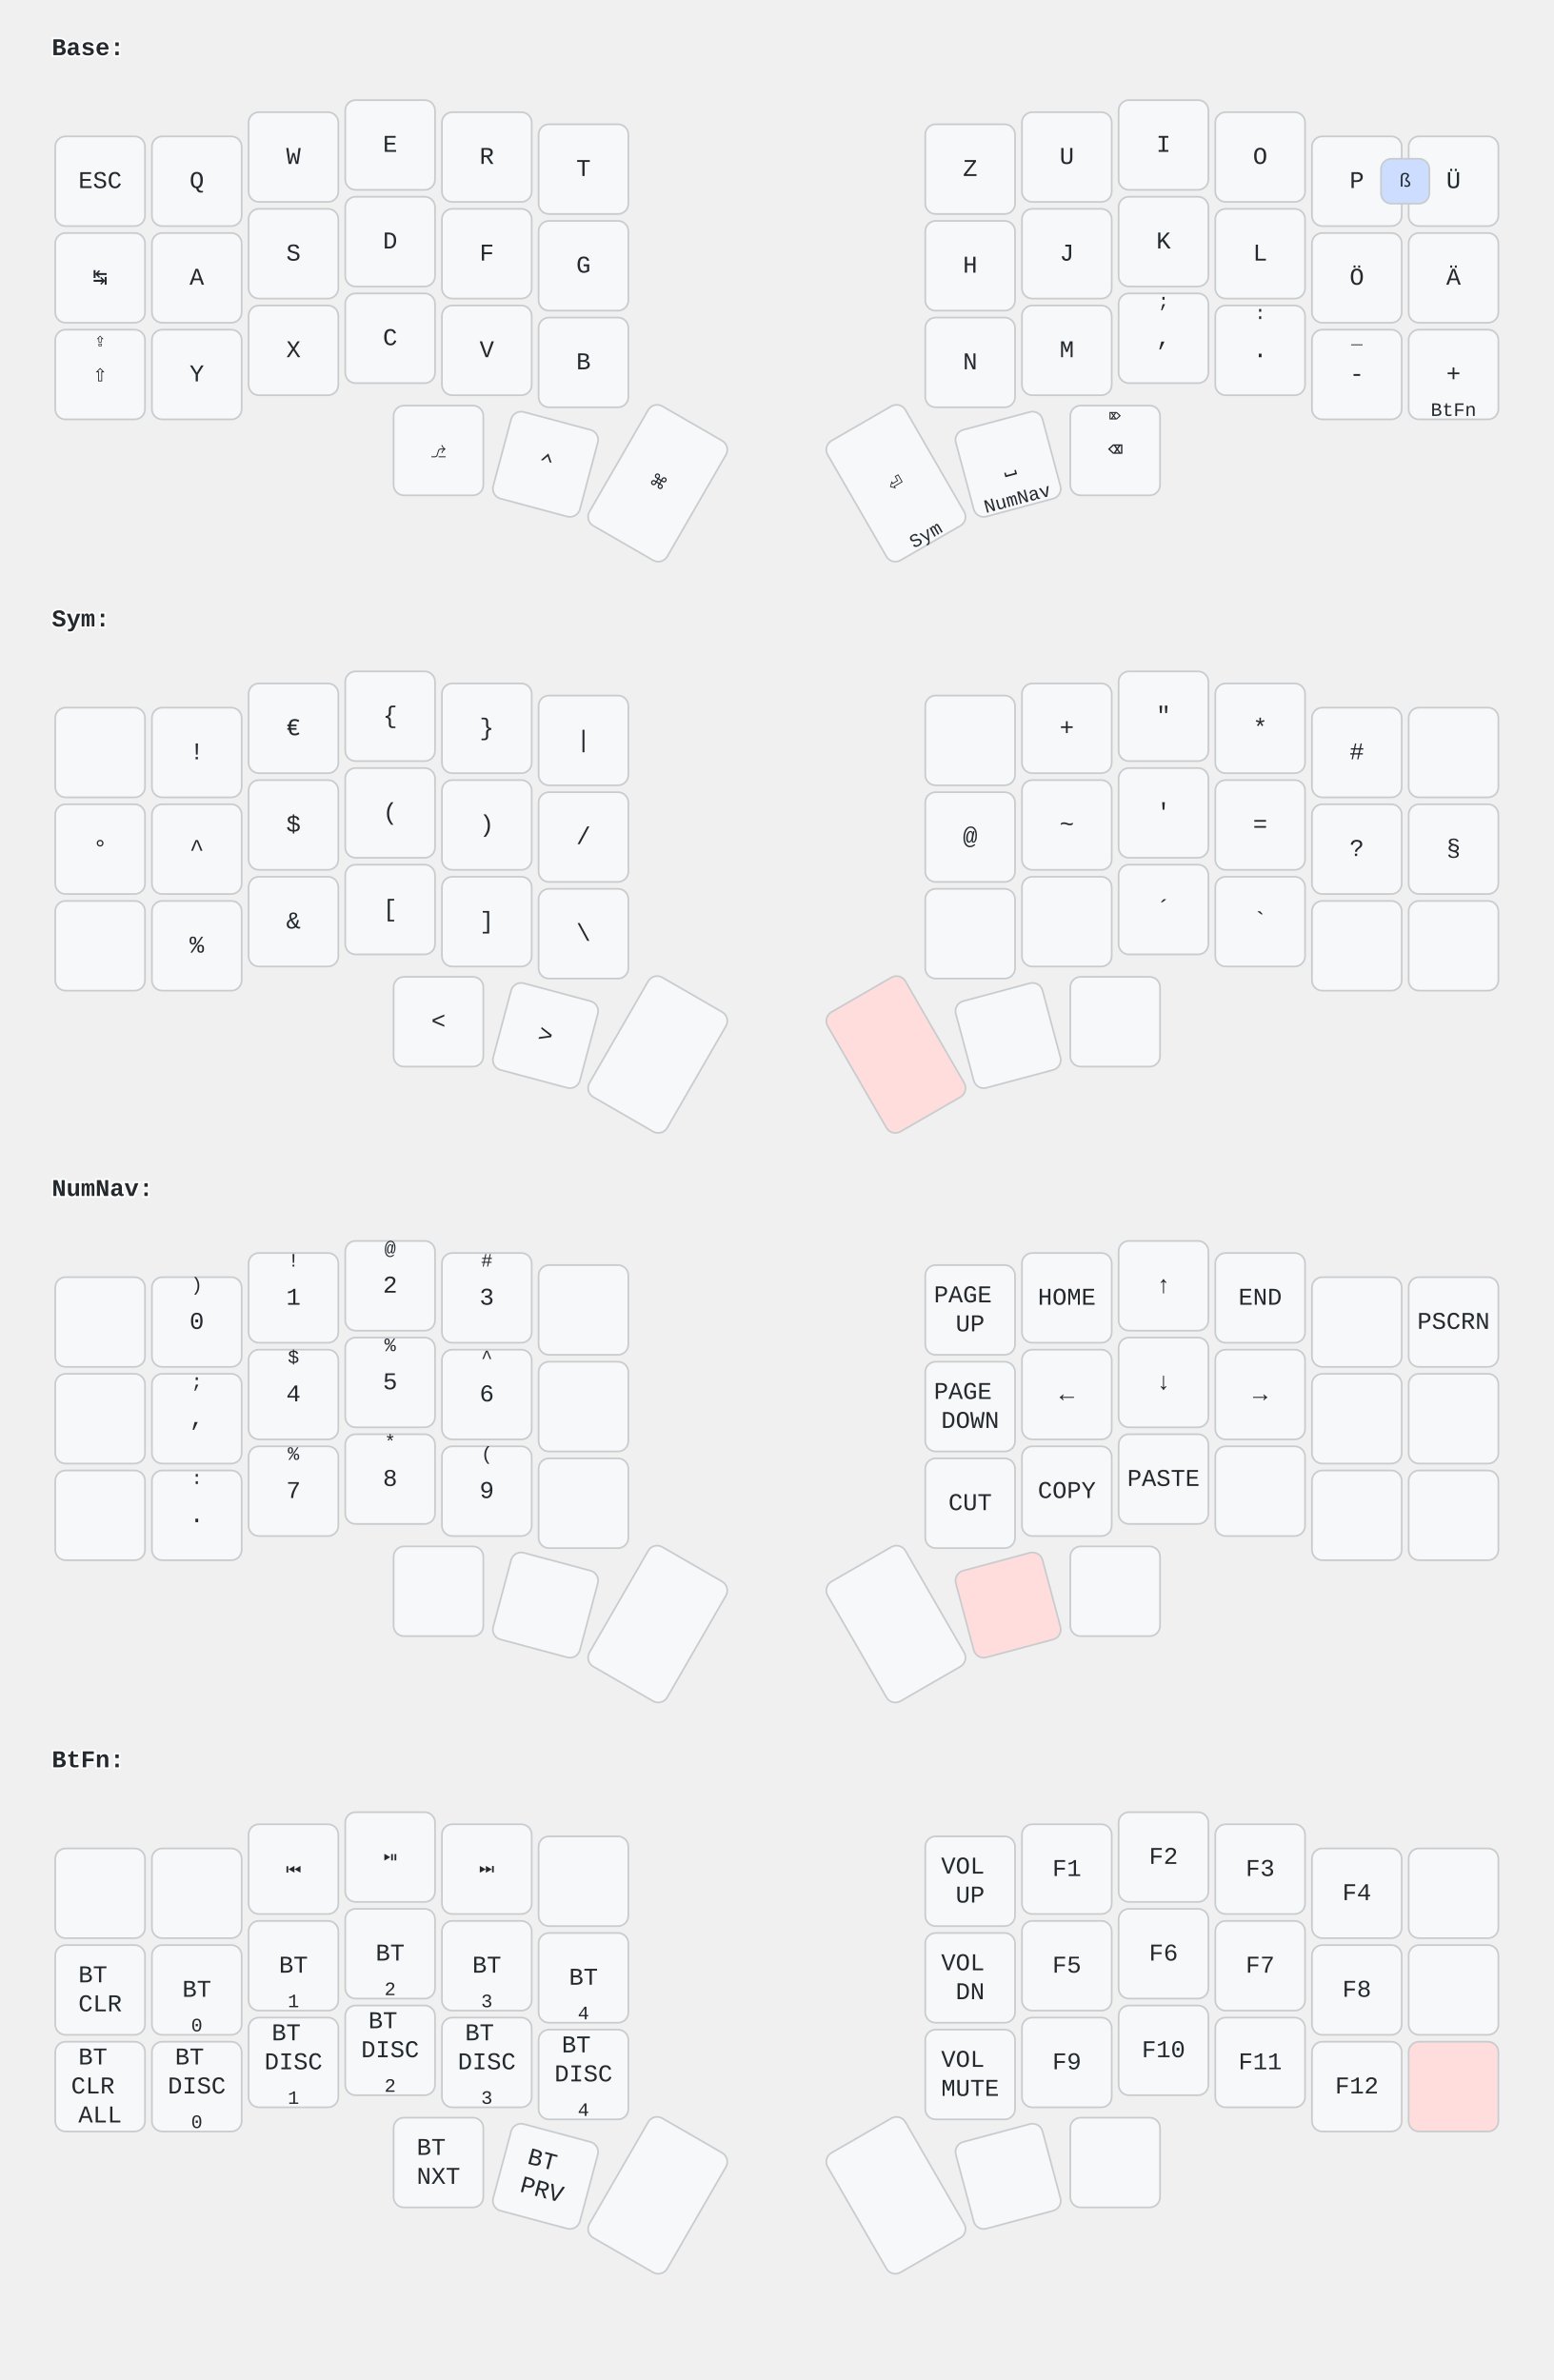
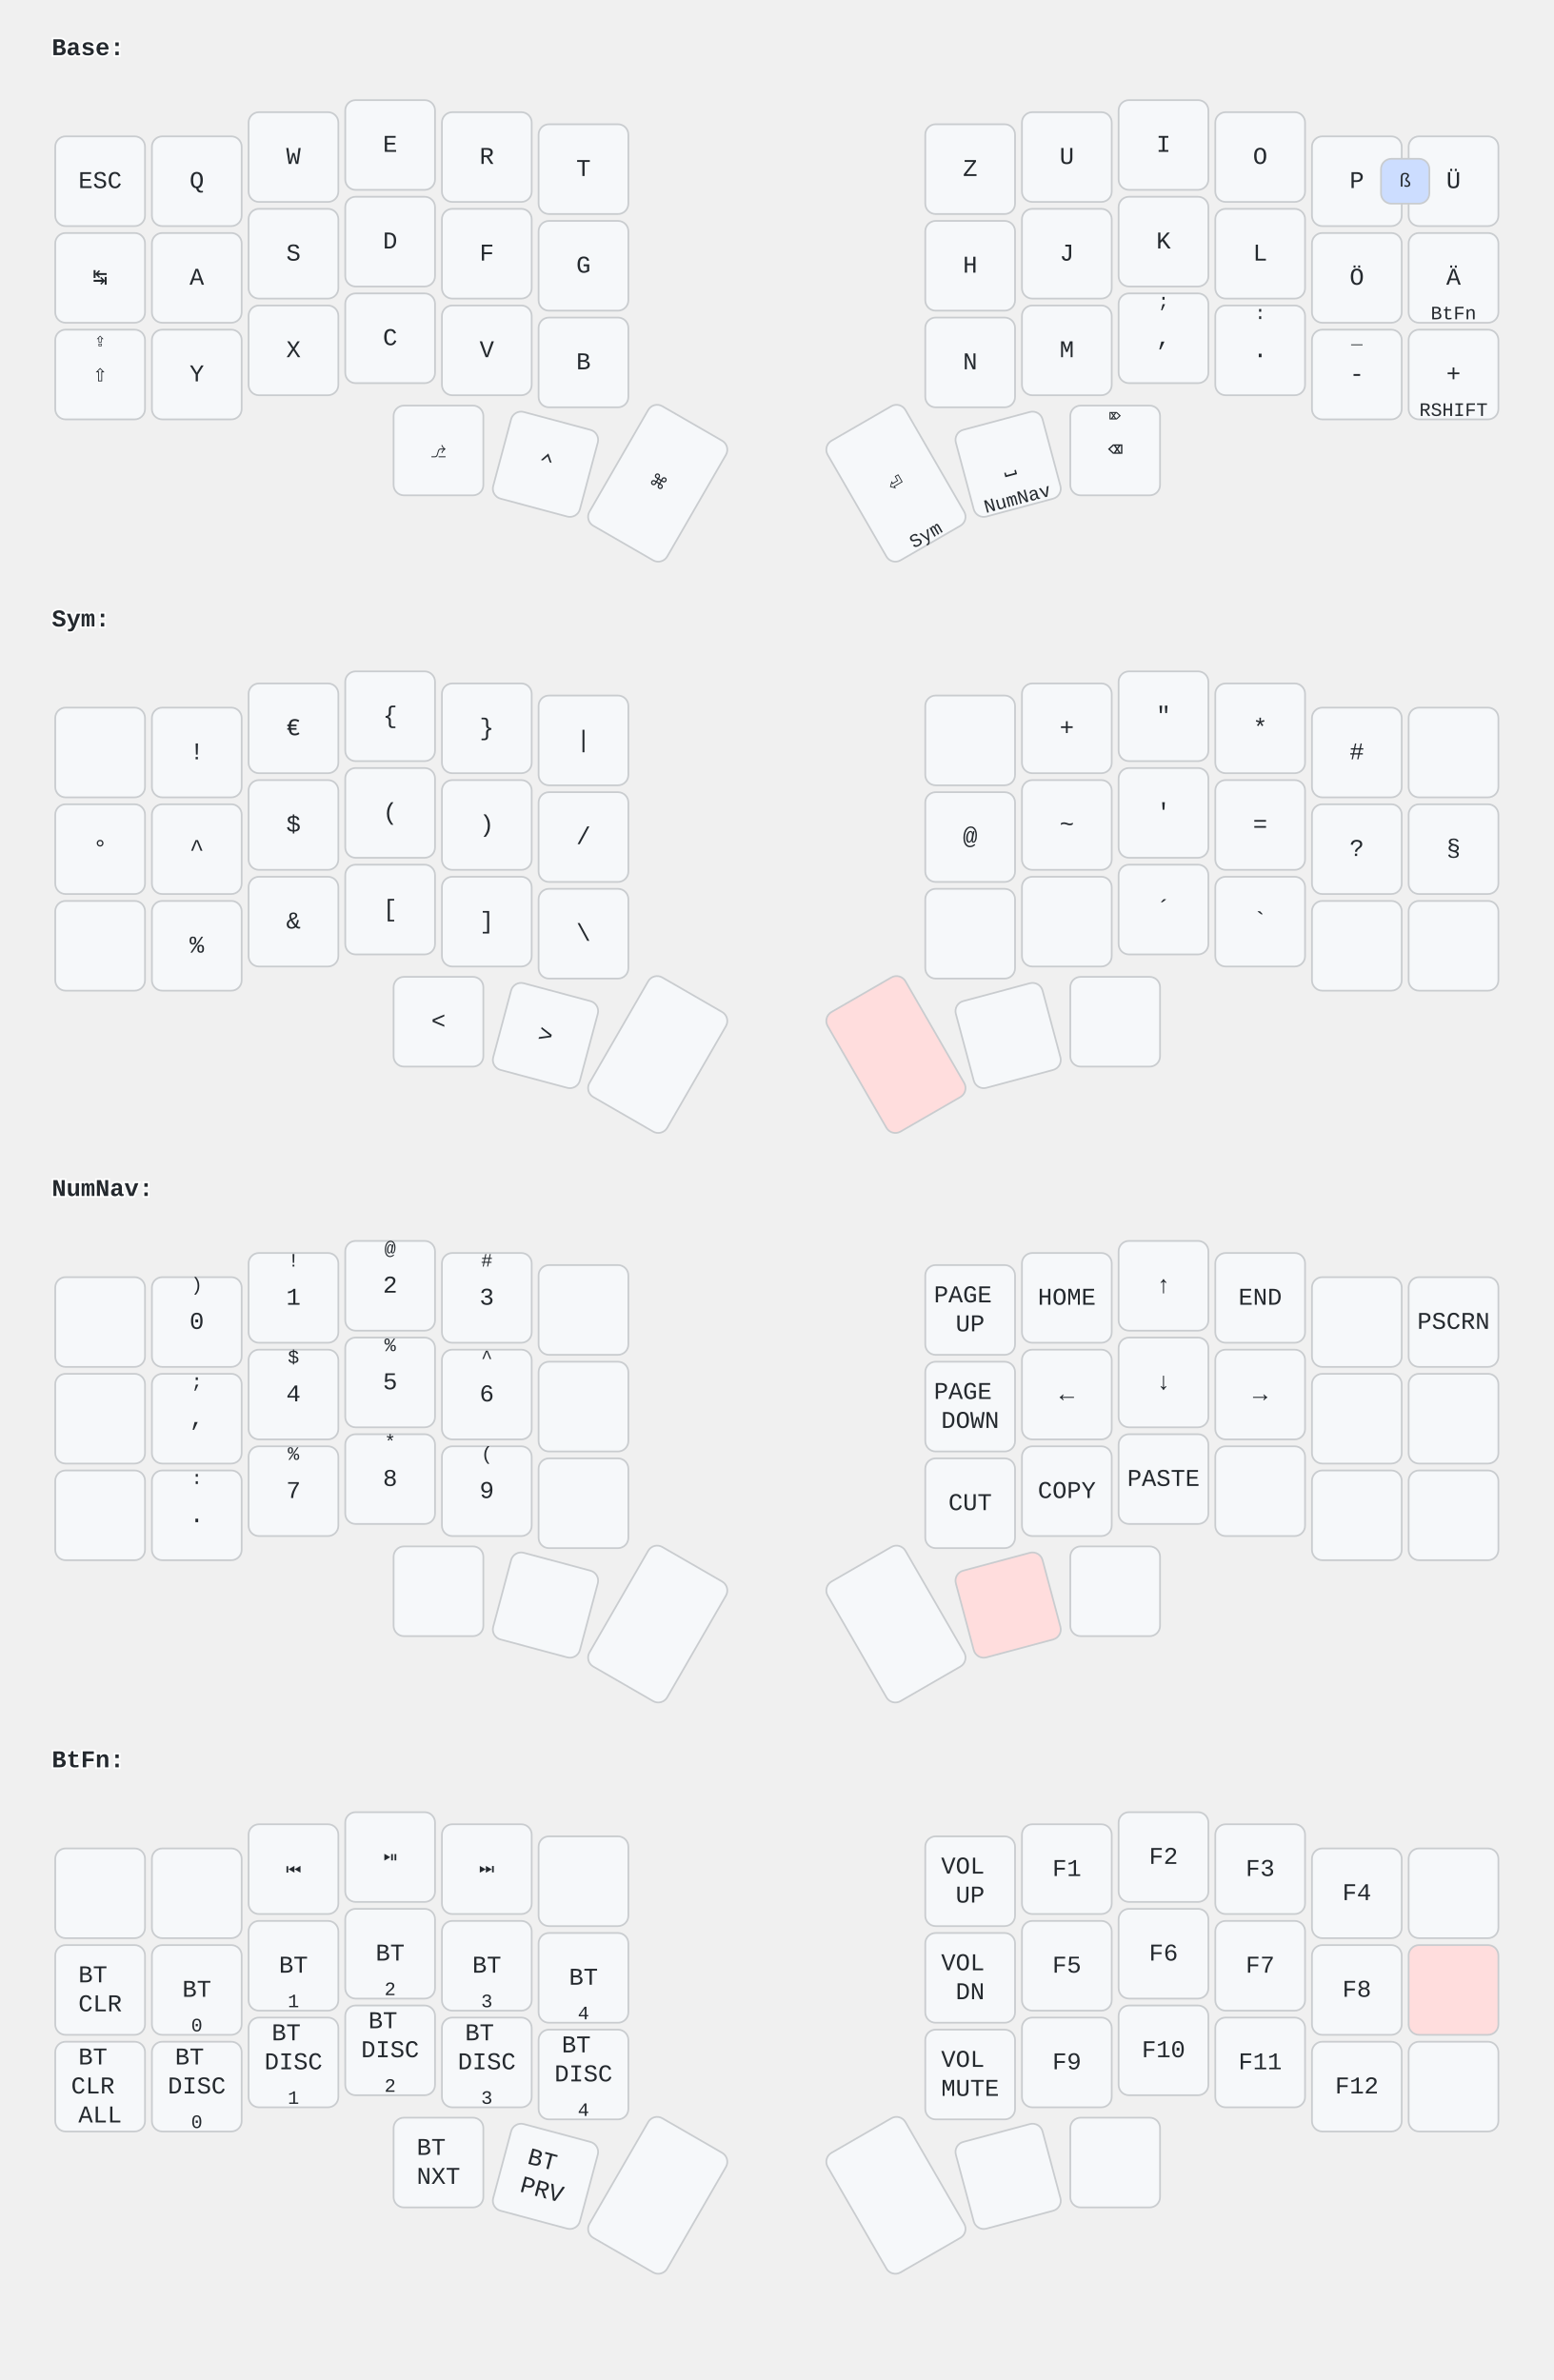
<svg xmlns="http://www.w3.org/2000/svg" width="900" height="1379" viewBox="0 0 900 1379" class="keymap">
  <style>/* font and background color specifications */
svg {
    font-family: SFMono-Regular,Consolas,Liberation Mono,Menlo,monospace;
    font-size: 14px;
    font-kerning: normal;
    text-rendering: optimizeLegibility;
    fill: #24292e;
}

/* default key styling */
rect {
    fill: #f6f8fa;
    stroke: #c9cccf;
    stroke-width: 1;
}

/* color accent for combo boxes */
rect.combo {
    fill: #cdf;
}

/* color accent for held keys */
rect.held, rect.combo.held {
    fill: #fdd;
}

/* color accent for ghost (optional) keys */
rect.ghost, rect.combo.ghost {
    fill: #ddd;
}

text {
    text-anchor: middle;
    dominant-baseline: middle;
}

/* styling for layer labels */
text.label {
    font-weight: bold;
    text-anchor: start;
    stroke: white;
    stroke-width: 2;
    paint-order: stroke;
}

/* styling for combo tap, and key hold/shifted label text */
text.combo, text.hold, text.shifted {
    font-size: 11px;
}

text.hold {
    text-anchor: middle;
    dominant-baseline: auto;
}

text.shifted {
    text-anchor: middle;
    dominant-baseline: hanging;
}

/* styling for hold/shifted label text in combo box */
text.combo.hold, text.combo.shifted {
    font-size: 8px;
}

/* styling for combo dendrons */
path {
    stroke-width: 1;
    stroke: gray;
    fill: none;
}
</style>
  <g transform="translate(30, 0)" class="layer-Base">
    <text x="0" y="28" class="label" id="Base">Base:</text>
    <g transform="translate(0, 56)">
      <g transform="translate(28, 49)" class="key keypos-0">
        <rect rx="6" ry="6" x="-26" y="-26" width="52" height="52" class="key" />
        <text x="0" y="0" class="key tap">ESC</text>
      </g>
      <g transform="translate(84, 49)" class="key keypos-1">
        <rect rx="6" ry="6" x="-26" y="-26" width="52" height="52" class="key" />
        <text x="0" y="0" class="key tap">Q</text>
      </g>
      <g transform="translate(140, 35)" class="key keypos-2">
        <rect rx="6" ry="6" x="-26" y="-26" width="52" height="52" class="key" />
        <text x="0" y="0" class="key tap">W</text>
      </g>
      <g transform="translate(196, 28)" class="key keypos-3">
        <rect rx="6" ry="6" x="-26" y="-26" width="52" height="52" class="key" />
        <text x="0" y="0" class="key tap">E</text>
      </g>
      <g transform="translate(252, 35)" class="key keypos-4">
        <rect rx="6" ry="6" x="-26" y="-26" width="52" height="52" class="key" />
        <text x="0" y="0" class="key tap">R</text>
      </g>
      <g transform="translate(308, 42)" class="key keypos-5">
        <rect rx="6" ry="6" x="-26" y="-26" width="52" height="52" class="key" />
        <text x="0" y="0" class="key tap">T</text>
      </g>
      <g transform="translate(532, 42)" class="key keypos-6">
        <rect rx="6" ry="6" x="-26" y="-26" width="52" height="52" class="key" />
        <text x="0" y="0" class="key tap">Z</text>
      </g>
      <g transform="translate(588, 35)" class="key keypos-7">
        <rect rx="6" ry="6" x="-26" y="-26" width="52" height="52" class="key" />
        <text x="0" y="0" class="key tap">U</text>
      </g>
      <g transform="translate(644, 28)" class="key keypos-8">
        <rect rx="6" ry="6" x="-26" y="-26" width="52" height="52" class="key" />
        <text x="0" y="0" class="key tap">I</text>
      </g>
      <g transform="translate(700, 35)" class="key keypos-9">
        <rect rx="6" ry="6" x="-26" y="-26" width="52" height="52" class="key" />
        <text x="0" y="0" class="key tap">O</text>
      </g>
      <g transform="translate(756, 49)" class="key keypos-10">
        <rect rx="6" ry="6" x="-26" y="-26" width="52" height="52" class="key" />
        <text x="0" y="0" class="key tap">P</text>
      </g>
      <g transform="translate(812, 49)" class="key keypos-11">
        <rect rx="6" ry="6" x="-26" y="-26" width="52" height="52" class="key" />
        <text x="0" y="0" class="key tap">Ü</text>
      </g>
      <g transform="translate(28, 105)" class="key keypos-12">
        <rect rx="6" ry="6" x="-26" y="-26" width="52" height="52" class="key" />
        <text x="0" y="0" class="key tap">↹</text>
      </g>
      <g transform="translate(84, 105)" class="key keypos-13">
        <rect rx="6" ry="6" x="-26" y="-26" width="52" height="52" class="key" />
        <text x="0" y="0" class="key tap">A</text>
      </g>
      <g transform="translate(140, 91)" class="key keypos-14">
        <rect rx="6" ry="6" x="-26" y="-26" width="52" height="52" class="key" />
        <text x="0" y="0" class="key tap">S</text>
      </g>
      <g transform="translate(196, 84)" class="key keypos-15">
        <rect rx="6" ry="6" x="-26" y="-26" width="52" height="52" class="key" />
        <text x="0" y="0" class="key tap">D</text>
      </g>
      <g transform="translate(252, 91)" class="key keypos-16">
        <rect rx="6" ry="6" x="-26" y="-26" width="52" height="52" class="key" />
        <text x="0" y="0" class="key tap">F</text>
      </g>
      <g transform="translate(308, 98)" class="key keypos-17">
        <rect rx="6" ry="6" x="-26" y="-26" width="52" height="52" class="key" />
        <text x="0" y="0" class="key tap">G</text>
      </g>
      <g transform="translate(532, 98)" class="key keypos-18">
        <rect rx="6" ry="6" x="-26" y="-26" width="52" height="52" class="key" />
        <text x="0" y="0" class="key tap">H</text>
      </g>
      <g transform="translate(588, 91)" class="key keypos-19">
        <rect rx="6" ry="6" x="-26" y="-26" width="52" height="52" class="key" />
        <text x="0" y="0" class="key tap">J</text>
      </g>
      <g transform="translate(644, 84)" class="key keypos-20">
        <rect rx="6" ry="6" x="-26" y="-26" width="52" height="52" class="key" />
        <text x="0" y="0" class="key tap">K</text>
      </g>
      <g transform="translate(700, 91)" class="key keypos-21">
        <rect rx="6" ry="6" x="-26" y="-26" width="52" height="52" class="key" />
        <text x="0" y="0" class="key tap">L</text>
      </g>
      <g transform="translate(756, 105)" class="key keypos-22">
        <rect rx="6" ry="6" x="-26" y="-26" width="52" height="52" class="key" />
        <text x="0" y="0" class="key tap">Ö</text>
      </g>
      <g transform="translate(812, 105)" class="key keypos-23">
        <rect rx="6" ry="6" x="-26" y="-26" width="52" height="52" class="key" />
        <text x="0" y="0" class="key tap">Ä</text>
-       </g>
-       <g transform="translate(28, 161)" class="key keypos-24">
-         <rect rx="6" ry="6" x="-26" y="-26" width="52" height="52" class="key" />
-         <text x="0" y="0" class="key tap">⇧</text>
-         <text x="0" y="-24" class="key shifted">⇪</text>
-       </g>
-       <g transform="translate(84, 161)" class="key keypos-25">
-         <rect rx="6" ry="6" x="-26" y="-26" width="52" height="52" class="key" />
-         <text x="0" y="0" class="key tap">Y</text>
-       </g>
-       <g transform="translate(140, 147)" class="key keypos-26">
-         <rect rx="6" ry="6" x="-26" y="-26" width="52" height="52" class="key" />
-         <text x="0" y="0" class="key tap">X</text>
-       </g>
-       <g transform="translate(196, 140)" class="key keypos-27">
-         <rect rx="6" ry="6" x="-26" y="-26" width="52" height="52" class="key" />
-         <text x="0" y="0" class="key tap">C</text>
-       </g>
-       <g transform="translate(252, 147)" class="key keypos-28">
-         <rect rx="6" ry="6" x="-26" y="-26" width="52" height="52" class="key" />
-         <text x="0" y="0" class="key tap">V</text>
-       </g>
-       <g transform="translate(308, 154)" class="key keypos-29">
-         <rect rx="6" ry="6" x="-26" y="-26" width="52" height="52" class="key" />
-         <text x="0" y="0" class="key tap">B</text>
-       </g>
-       <g transform="translate(532, 154)" class="key keypos-30">
-         <rect rx="6" ry="6" x="-26" y="-26" width="52" height="52" class="key" />
-         <text x="0" y="0" class="key tap">N</text>
-       </g>
-       <g transform="translate(588, 147)" class="key keypos-31">
-         <rect rx="6" ry="6" x="-26" y="-26" width="52" height="52" class="key" />
-         <text x="0" y="0" class="key tap">M</text>
-       </g>
-       <g transform="translate(644, 140)" class="key keypos-32">
-         <rect rx="6" ry="6" x="-26" y="-26" width="52" height="52" class="key" />
-         <text x="0" y="0" class="key tap">,</text>
-         <text x="0" y="-24" class="key shifted">;</text>
-       </g>
-       <g transform="translate(700, 147)" class="key keypos-33">
-         <rect rx="6" ry="6" x="-26" y="-26" width="52" height="52" class="key" />
-         <text x="0" y="0" class="key tap">.</text>
-         <text x="0" y="-24" class="key shifted">:</text>
-       </g>
-       <g transform="translate(756, 161)" class="key keypos-34">
-         <rect rx="6" ry="6" x="-26" y="-26" width="52" height="52" class="key" />
-         <text x="0" y="0" class="key tap">-</text>
-         <text x="0" y="-24" class="key shifted">_</text>
-       </g>
-       <g transform="translate(812, 161)" class="key keypos-35">
-         <rect rx="6" ry="6" x="-26" y="-26" width="52" height="52" class="key" />
-         <text x="0" y="0" class="key tap">+</text>
        <a href="#BtFn">
          <text x="0" y="24" class="key hold layer-activator">BtFn</text>
        </a>
+       </g>
+       <g transform="translate(28, 161)" class="key keypos-24">
+         <rect rx="6" ry="6" x="-26" y="-26" width="52" height="52" class="key" />
+         <text x="0" y="0" class="key tap">⇧</text>
+         <text x="0" y="-24" class="key shifted">⇪</text>
+       </g>
+       <g transform="translate(84, 161)" class="key keypos-25">
+         <rect rx="6" ry="6" x="-26" y="-26" width="52" height="52" class="key" />
+         <text x="0" y="0" class="key tap">Y</text>
+       </g>
+       <g transform="translate(140, 147)" class="key keypos-26">
+         <rect rx="6" ry="6" x="-26" y="-26" width="52" height="52" class="key" />
+         <text x="0" y="0" class="key tap">X</text>
+       </g>
+       <g transform="translate(196, 140)" class="key keypos-27">
+         <rect rx="6" ry="6" x="-26" y="-26" width="52" height="52" class="key" />
+         <text x="0" y="0" class="key tap">C</text>
+       </g>
+       <g transform="translate(252, 147)" class="key keypos-28">
+         <rect rx="6" ry="6" x="-26" y="-26" width="52" height="52" class="key" />
+         <text x="0" y="0" class="key tap">V</text>
+       </g>
+       <g transform="translate(308, 154)" class="key keypos-29">
+         <rect rx="6" ry="6" x="-26" y="-26" width="52" height="52" class="key" />
+         <text x="0" y="0" class="key tap">B</text>
+       </g>
+       <g transform="translate(532, 154)" class="key keypos-30">
+         <rect rx="6" ry="6" x="-26" y="-26" width="52" height="52" class="key" />
+         <text x="0" y="0" class="key tap">N</text>
+       </g>
+       <g transform="translate(588, 147)" class="key keypos-31">
+         <rect rx="6" ry="6" x="-26" y="-26" width="52" height="52" class="key" />
+         <text x="0" y="0" class="key tap">M</text>
+       </g>
+       <g transform="translate(644, 140)" class="key keypos-32">
+         <rect rx="6" ry="6" x="-26" y="-26" width="52" height="52" class="key" />
+         <text x="0" y="0" class="key tap">,</text>
+         <text x="0" y="-24" class="key shifted">;</text>
+       </g>
+       <g transform="translate(700, 147)" class="key keypos-33">
+         <rect rx="6" ry="6" x="-26" y="-26" width="52" height="52" class="key" />
+         <text x="0" y="0" class="key tap">.</text>
+         <text x="0" y="-24" class="key shifted">:</text>
+       </g>
+       <g transform="translate(756, 161)" class="key keypos-34">
+         <rect rx="6" ry="6" x="-26" y="-26" width="52" height="52" class="key" />
+         <text x="0" y="0" class="key tap">-</text>
+         <text x="0" y="-24" class="key shifted">_</text>
+       </g>
+       <g transform="translate(812, 161)" class="key keypos-35">
+         <rect rx="6" ry="6" x="-26" y="-26" width="52" height="52" class="key" />
+         <text x="0" y="0" class="key tap">+</text>
+         <text x="0" y="24" class="key hold">RSHIFT</text>
      </g>
      <g transform="translate(224, 205)" class="key keypos-36">
        <rect rx="6" ry="6" x="-26" y="-26" width="52" height="52" class="key" />
        <text x="0" y="0" class="key tap">⎇</text>
      </g>
      <g transform="translate(286, 213) rotate(15.0)" class="key keypos-37">
        <rect rx="6" ry="6" x="-26" y="-26" width="52" height="52" class="key" />
        <text x="0" y="0" class="key tap">⌃</text>
      </g>
      <g transform="translate(351, 224) rotate(30.0)" class="key keypos-38">
        <rect rx="6" ry="6" x="-26" y="-40" width="52" height="80" class="key" />
        <text x="0" y="0" class="key tap">⌘</text>
      </g>
      <g transform="translate(489, 224) rotate(-30.0)" class="key keypos-39">
        <rect rx="6" ry="6" x="-26" y="-40" width="52" height="80" class="key" />
        <text x="0" y="0" class="key tap">⏎</text>
        <a href="#Sym">
          <text x="0" y="38" class="key hold layer-activator">Sym</text>
        </a>
      </g>
      <g transform="translate(554, 213) rotate(-15.0)" class="key keypos-40">
        <rect rx="6" ry="6" x="-26" y="-26" width="52" height="52" class="key" />
        <text x="0" y="0" class="key tap">⎵</text>
        <a href="#NumNav">
          <text x="0" y="24" class="key hold layer-activator">NumNav</text>
        </a>
      </g>
      <g transform="translate(616, 205)" class="key keypos-41">
        <rect rx="6" ry="6" x="-26" y="-26" width="52" height="52" class="key" />
        <text x="0" y="0" class="key tap">⌫</text>
        <text x="0" y="-24" class="key shifted">⌦</text>
      </g>
      <g class="combo combopos-0">
        <rect rx="6" ry="6" x="770" y="36" width="28" height="26" class="combo" />
        <text x="784" y="49" class="combo tap">ß</text>
      </g>
    </g>
  </g>
  <g transform="translate(30, 331)" class="layer-Sym">
    <text x="0" y="28" class="label" id="Sym">Sym:</text>
    <g transform="translate(0, 56)">
      <g transform="translate(28, 49)" class="key keypos-0">
        <rect rx="6" ry="6" x="-26" y="-26" width="52" height="52" class="key" />
      </g>
      <g transform="translate(84, 49)" class="key keypos-1">
        <rect rx="6" ry="6" x="-26" y="-26" width="52" height="52" class="key" />
        <text x="0" y="0" class="key tap">!</text>
      </g>
      <g transform="translate(140, 35)" class="key keypos-2">
        <rect rx="6" ry="6" x="-26" y="-26" width="52" height="52" class="key" />
        <text x="0" y="0" class="key tap">€</text>
      </g>
      <g transform="translate(196, 28)" class="key keypos-3">
        <rect rx="6" ry="6" x="-26" y="-26" width="52" height="52" class="key" />
        <text x="0" y="0" class="key tap">{</text>
      </g>
      <g transform="translate(252, 35)" class="key keypos-4">
        <rect rx="6" ry="6" x="-26" y="-26" width="52" height="52" class="key" />
        <text x="0" y="0" class="key tap">}</text>
      </g>
      <g transform="translate(308, 42)" class="key keypos-5">
        <rect rx="6" ry="6" x="-26" y="-26" width="52" height="52" class="key" />
        <text x="0" y="0" class="key tap">|</text>
      </g>
      <g transform="translate(532, 42)" class="key keypos-6">
        <rect rx="6" ry="6" x="-26" y="-26" width="52" height="52" class="key" />
      </g>
      <g transform="translate(588, 35)" class="key keypos-7">
        <rect rx="6" ry="6" x="-26" y="-26" width="52" height="52" class="key" />
        <text x="0" y="0" class="key tap">+</text>
      </g>
      <g transform="translate(644, 28)" class="key keypos-8">
        <rect rx="6" ry="6" x="-26" y="-26" width="52" height="52" class="key" />
        <text x="0" y="0" class="key tap">"</text>
      </g>
      <g transform="translate(700, 35)" class="key keypos-9">
        <rect rx="6" ry="6" x="-26" y="-26" width="52" height="52" class="key" />
        <text x="0" y="0" class="key tap">*</text>
      </g>
      <g transform="translate(756, 49)" class="key keypos-10">
        <rect rx="6" ry="6" x="-26" y="-26" width="52" height="52" class="key" />
        <text x="0" y="0" class="key tap">#</text>
      </g>
      <g transform="translate(812, 49)" class="key keypos-11">
        <rect rx="6" ry="6" x="-26" y="-26" width="52" height="52" class="key" />
      </g>
      <g transform="translate(28, 105)" class="key keypos-12">
        <rect rx="6" ry="6" x="-26" y="-26" width="52" height="52" class="key" />
        <text x="0" y="0" class="key tap">°</text>
      </g>
      <g transform="translate(84, 105)" class="key keypos-13">
        <rect rx="6" ry="6" x="-26" y="-26" width="52" height="52" class="key" />
        <text x="0" y="0" class="key tap">^</text>
      </g>
      <g transform="translate(140, 91)" class="key keypos-14">
        <rect rx="6" ry="6" x="-26" y="-26" width="52" height="52" class="key" />
        <text x="0" y="0" class="key tap">$</text>
      </g>
      <g transform="translate(196, 84)" class="key keypos-15">
        <rect rx="6" ry="6" x="-26" y="-26" width="52" height="52" class="key" />
        <text x="0" y="0" class="key tap">(</text>
      </g>
      <g transform="translate(252, 91)" class="key keypos-16">
        <rect rx="6" ry="6" x="-26" y="-26" width="52" height="52" class="key" />
        <text x="0" y="0" class="key tap">)</text>
      </g>
      <g transform="translate(308, 98)" class="key keypos-17">
        <rect rx="6" ry="6" x="-26" y="-26" width="52" height="52" class="key" />
        <text x="0" y="0" class="key tap">/</text>
      </g>
      <g transform="translate(532, 98)" class="key keypos-18">
        <rect rx="6" ry="6" x="-26" y="-26" width="52" height="52" class="key" />
        <text x="0" y="0" class="key tap">@</text>
      </g>
      <g transform="translate(588, 91)" class="key keypos-19">
        <rect rx="6" ry="6" x="-26" y="-26" width="52" height="52" class="key" />
        <text x="0" y="0" class="key tap">~</text>
      </g>
      <g transform="translate(644, 84)" class="key keypos-20">
        <rect rx="6" ry="6" x="-26" y="-26" width="52" height="52" class="key" />
        <text x="0" y="0" class="key tap">'</text>
      </g>
      <g transform="translate(700, 91)" class="key keypos-21">
        <rect rx="6" ry="6" x="-26" y="-26" width="52" height="52" class="key" />
        <text x="0" y="0" class="key tap">=</text>
      </g>
      <g transform="translate(756, 105)" class="key keypos-22">
        <rect rx="6" ry="6" x="-26" y="-26" width="52" height="52" class="key" />
        <text x="0" y="0" class="key tap">?</text>
      </g>
      <g transform="translate(812, 105)" class="key keypos-23">
        <rect rx="6" ry="6" x="-26" y="-26" width="52" height="52" class="key" />
        <text x="0" y="0" class="key tap">§</text>
      </g>
      <g transform="translate(28, 161)" class="key keypos-24">
        <rect rx="6" ry="6" x="-26" y="-26" width="52" height="52" class="key" />
      </g>
      <g transform="translate(84, 161)" class="key keypos-25">
        <rect rx="6" ry="6" x="-26" y="-26" width="52" height="52" class="key" />
        <text x="0" y="0" class="key tap">%</text>
      </g>
      <g transform="translate(140, 147)" class="key keypos-26">
        <rect rx="6" ry="6" x="-26" y="-26" width="52" height="52" class="key" />
        <text x="0" y="0" class="key tap">&amp;</text>
      </g>
      <g transform="translate(196, 140)" class="key keypos-27">
        <rect rx="6" ry="6" x="-26" y="-26" width="52" height="52" class="key" />
        <text x="0" y="0" class="key tap">[</text>
      </g>
      <g transform="translate(252, 147)" class="key keypos-28">
        <rect rx="6" ry="6" x="-26" y="-26" width="52" height="52" class="key" />
        <text x="0" y="0" class="key tap">]</text>
      </g>
      <g transform="translate(308, 154)" class="key keypos-29">
        <rect rx="6" ry="6" x="-26" y="-26" width="52" height="52" class="key" />
        <text x="0" y="0" class="key tap">\</text>
      </g>
      <g transform="translate(532, 154)" class="key keypos-30">
        <rect rx="6" ry="6" x="-26" y="-26" width="52" height="52" class="key" />
      </g>
      <g transform="translate(588, 147)" class="key keypos-31">
        <rect rx="6" ry="6" x="-26" y="-26" width="52" height="52" class="key" />
      </g>
      <g transform="translate(644, 140)" class="key keypos-32">
        <rect rx="6" ry="6" x="-26" y="-26" width="52" height="52" class="key" />
        <text x="0" y="0" class="key tap">´</text>
      </g>
      <g transform="translate(700, 147)" class="key keypos-33">
        <rect rx="6" ry="6" x="-26" y="-26" width="52" height="52" class="key" />
        <text x="0" y="0" class="key tap">`</text>
      </g>
      <g transform="translate(756, 161)" class="key keypos-34">
        <rect rx="6" ry="6" x="-26" y="-26" width="52" height="52" class="key" />
      </g>
      <g transform="translate(812, 161)" class="key keypos-35">
        <rect rx="6" ry="6" x="-26" y="-26" width="52" height="52" class="key" />
      </g>
      <g transform="translate(224, 205)" class="key keypos-36">
        <rect rx="6" ry="6" x="-26" y="-26" width="52" height="52" class="key" />
        <text x="0" y="0" class="key tap">&lt;</text>
      </g>
      <g transform="translate(286, 213) rotate(15.0)" class="key keypos-37">
        <rect rx="6" ry="6" x="-26" y="-26" width="52" height="52" class="key" />
        <text x="0" y="0" class="key tap">&gt;</text>
      </g>
      <g transform="translate(351, 224) rotate(30.0)" class="key keypos-38">
        <rect rx="6" ry="6" x="-26" y="-40" width="52" height="80" class="key" />
      </g>
      <g transform="translate(489, 224) rotate(-30.0)" class="key held keypos-39">
        <rect rx="6" ry="6" x="-26" y="-40" width="52" height="80" class="key held" />
      </g>
      <g transform="translate(554, 213) rotate(-15.0)" class="key keypos-40">
        <rect rx="6" ry="6" x="-26" y="-26" width="52" height="52" class="key" />
      </g>
      <g transform="translate(616, 205)" class="key keypos-41">
        <rect rx="6" ry="6" x="-26" y="-26" width="52" height="52" class="key" />
      </g>
    </g>
  </g>
  <g transform="translate(30, 661)" class="layer-NumNav">
    <text x="0" y="28" class="label" id="NumNav">NumNav:</text>
    <g transform="translate(0, 56)">
      <g transform="translate(28, 49)" class="key keypos-0">
        <rect rx="6" ry="6" x="-26" y="-26" width="52" height="52" class="key" />
      </g>
      <g transform="translate(84, 49)" class="key keypos-1">
        <rect rx="6" ry="6" x="-26" y="-26" width="52" height="52" class="key" />
        <text x="0" y="0" class="key tap">0</text>
        <text x="0" y="-24" class="key shifted">)</text>
      </g>
      <g transform="translate(140, 35)" class="key keypos-2">
        <rect rx="6" ry="6" x="-26" y="-26" width="52" height="52" class="key" />
        <text x="0" y="0" class="key tap">1</text>
        <text x="0" y="-24" class="key shifted">!</text>
      </g>
      <g transform="translate(196, 28)" class="key keypos-3">
        <rect rx="6" ry="6" x="-26" y="-26" width="52" height="52" class="key" />
        <text x="0" y="0" class="key tap">2</text>
        <text x="0" y="-24" class="key shifted">@</text>
      </g>
      <g transform="translate(252, 35)" class="key keypos-4">
        <rect rx="6" ry="6" x="-26" y="-26" width="52" height="52" class="key" />
        <text x="0" y="0" class="key tap">3</text>
        <text x="0" y="-24" class="key shifted">#</text>
      </g>
      <g transform="translate(308, 42)" class="key keypos-5">
        <rect rx="6" ry="6" x="-26" y="-26" width="52" height="52" class="key" />
      </g>
      <g transform="translate(532, 42)" class="key keypos-6">
        <rect rx="6" ry="6" x="-26" y="-26" width="52" height="52" class="key" />
        <text x="0" y="0" class="key tap">
          <tspan x="0" dy="-0.6em">PAGE</tspan>
          <tspan x="0" dy="1.2em">UP</tspan>
        </text>
      </g>
      <g transform="translate(588, 35)" class="key keypos-7">
        <rect rx="6" ry="6" x="-26" y="-26" width="52" height="52" class="key" />
        <text x="0" y="0" class="key tap">HOME</text>
      </g>
      <g transform="translate(644, 28)" class="key keypos-8">
        <rect rx="6" ry="6" x="-26" y="-26" width="52" height="52" class="key" />
        <text x="0" y="0" class="key tap">↑</text>
      </g>
      <g transform="translate(700, 35)" class="key keypos-9">
        <rect rx="6" ry="6" x="-26" y="-26" width="52" height="52" class="key" />
        <text x="0" y="0" class="key tap">END</text>
      </g>
      <g transform="translate(756, 49)" class="key keypos-10">
        <rect rx="6" ry="6" x="-26" y="-26" width="52" height="52" class="key" />
      </g>
      <g transform="translate(812, 49)" class="key keypos-11">
        <rect rx="6" ry="6" x="-26" y="-26" width="52" height="52" class="key" />
        <text x="0" y="0" class="key tap">PSCRN</text>
      </g>
      <g transform="translate(28, 105)" class="key keypos-12">
        <rect rx="6" ry="6" x="-26" y="-26" width="52" height="52" class="key" />
      </g>
      <g transform="translate(84, 105)" class="key keypos-13">
        <rect rx="6" ry="6" x="-26" y="-26" width="52" height="52" class="key" />
        <text x="0" y="0" class="key tap">,</text>
        <text x="0" y="-24" class="key shifted">;</text>
      </g>
      <g transform="translate(140, 91)" class="key keypos-14">
        <rect rx="6" ry="6" x="-26" y="-26" width="52" height="52" class="key" />
        <text x="0" y="0" class="key tap">4</text>
        <text x="0" y="-24" class="key shifted">$</text>
      </g>
      <g transform="translate(196, 84)" class="key keypos-15">
        <rect rx="6" ry="6" x="-26" y="-26" width="52" height="52" class="key" />
        <text x="0" y="0" class="key tap">5</text>
        <text x="0" y="-24" class="key shifted">%</text>
      </g>
      <g transform="translate(252, 91)" class="key keypos-16">
        <rect rx="6" ry="6" x="-26" y="-26" width="52" height="52" class="key" />
        <text x="0" y="0" class="key tap">6</text>
        <text x="0" y="-24" class="key shifted">^</text>
      </g>
      <g transform="translate(308, 98)" class="key keypos-17">
        <rect rx="6" ry="6" x="-26" y="-26" width="52" height="52" class="key" />
      </g>
      <g transform="translate(532, 98)" class="key keypos-18">
        <rect rx="6" ry="6" x="-26" y="-26" width="52" height="52" class="key" />
        <text x="0" y="0" class="key tap">
          <tspan x="0" dy="-0.6em">PAGE</tspan>
          <tspan x="0" dy="1.2em">DOWN</tspan>
        </text>
      </g>
      <g transform="translate(588, 91)" class="key keypos-19">
        <rect rx="6" ry="6" x="-26" y="-26" width="52" height="52" class="key" />
        <text x="0" y="0" class="key tap">←</text>
      </g>
      <g transform="translate(644, 84)" class="key keypos-20">
        <rect rx="6" ry="6" x="-26" y="-26" width="52" height="52" class="key" />
        <text x="0" y="0" class="key tap">↓</text>
      </g>
      <g transform="translate(700, 91)" class="key keypos-21">
        <rect rx="6" ry="6" x="-26" y="-26" width="52" height="52" class="key" />
        <text x="0" y="0" class="key tap">→</text>
      </g>
      <g transform="translate(756, 105)" class="key keypos-22">
        <rect rx="6" ry="6" x="-26" y="-26" width="52" height="52" class="key" />
      </g>
      <g transform="translate(812, 105)" class="key keypos-23">
        <rect rx="6" ry="6" x="-26" y="-26" width="52" height="52" class="key" />
      </g>
      <g transform="translate(28, 161)" class="key keypos-24">
        <rect rx="6" ry="6" x="-26" y="-26" width="52" height="52" class="key" />
      </g>
      <g transform="translate(84, 161)" class="key keypos-25">
        <rect rx="6" ry="6" x="-26" y="-26" width="52" height="52" class="key" />
        <text x="0" y="0" class="key tap">.</text>
        <text x="0" y="-24" class="key shifted">:</text>
      </g>
      <g transform="translate(140, 147)" class="key keypos-26">
        <rect rx="6" ry="6" x="-26" y="-26" width="52" height="52" class="key" />
        <text x="0" y="0" class="key tap">7</text>
        <text x="0" y="-24" class="key shifted">%</text>
      </g>
      <g transform="translate(196, 140)" class="key keypos-27">
        <rect rx="6" ry="6" x="-26" y="-26" width="52" height="52" class="key" />
        <text x="0" y="0" class="key tap">8</text>
        <text x="0" y="-24" class="key shifted">*</text>
      </g>
      <g transform="translate(252, 147)" class="key keypos-28">
        <rect rx="6" ry="6" x="-26" y="-26" width="52" height="52" class="key" />
        <text x="0" y="0" class="key tap">9</text>
        <text x="0" y="-24" class="key shifted">(</text>
      </g>
      <g transform="translate(308, 154)" class="key keypos-29">
        <rect rx="6" ry="6" x="-26" y="-26" width="52" height="52" class="key" />
      </g>
      <g transform="translate(532, 154)" class="key keypos-30">
        <rect rx="6" ry="6" x="-26" y="-26" width="52" height="52" class="key" />
        <text x="0" y="0" class="key tap">CUT</text>
      </g>
      <g transform="translate(588, 147)" class="key keypos-31">
        <rect rx="6" ry="6" x="-26" y="-26" width="52" height="52" class="key" />
        <text x="0" y="0" class="key tap">COPY</text>
      </g>
      <g transform="translate(644, 140)" class="key keypos-32">
        <rect rx="6" ry="6" x="-26" y="-26" width="52" height="52" class="key" />
        <text x="0" y="0" class="key tap">PASTE</text>
      </g>
      <g transform="translate(700, 147)" class="key keypos-33">
        <rect rx="6" ry="6" x="-26" y="-26" width="52" height="52" class="key" />
      </g>
      <g transform="translate(756, 161)" class="key keypos-34">
        <rect rx="6" ry="6" x="-26" y="-26" width="52" height="52" class="key" />
      </g>
      <g transform="translate(812, 161)" class="key keypos-35">
        <rect rx="6" ry="6" x="-26" y="-26" width="52" height="52" class="key" />
      </g>
      <g transform="translate(224, 205)" class="key keypos-36">
        <rect rx="6" ry="6" x="-26" y="-26" width="52" height="52" class="key" />
      </g>
      <g transform="translate(286, 213) rotate(15.0)" class="key keypos-37">
        <rect rx="6" ry="6" x="-26" y="-26" width="52" height="52" class="key" />
      </g>
      <g transform="translate(351, 224) rotate(30.0)" class="key keypos-38">
        <rect rx="6" ry="6" x="-26" y="-40" width="52" height="80" class="key" />
      </g>
      <g transform="translate(489, 224) rotate(-30.0)" class="key keypos-39">
        <rect rx="6" ry="6" x="-26" y="-40" width="52" height="80" class="key" />
      </g>
      <g transform="translate(554, 213) rotate(-15.0)" class="key held keypos-40">
        <rect rx="6" ry="6" x="-26" y="-26" width="52" height="52" class="key held" />
      </g>
      <g transform="translate(616, 205)" class="key keypos-41">
        <rect rx="6" ry="6" x="-26" y="-26" width="52" height="52" class="key" />
      </g>
    </g>
  </g>
  <g transform="translate(30, 992)" class="layer-BtFn">
    <text x="0" y="28" class="label" id="BtFn">BtFn:</text>
    <g transform="translate(0, 56)">
      <g transform="translate(28, 49)" class="key keypos-0">
        <rect rx="6" ry="6" x="-26" y="-26" width="52" height="52" class="key" />
      </g>
      <g transform="translate(84, 49)" class="key keypos-1">
        <rect rx="6" ry="6" x="-26" y="-26" width="52" height="52" class="key" />
      </g>
      <g transform="translate(140, 35)" class="key keypos-2">
        <rect rx="6" ry="6" x="-26" y="-26" width="52" height="52" class="key" />
        <text x="0" y="0" class="key tap">⏮</text>
      </g>
      <g transform="translate(196, 28)" class="key keypos-3">
        <rect rx="6" ry="6" x="-26" y="-26" width="52" height="52" class="key" />
        <text x="0" y="0" class="key tap">⏯</text>
      </g>
      <g transform="translate(252, 35)" class="key keypos-4">
        <rect rx="6" ry="6" x="-26" y="-26" width="52" height="52" class="key" />
        <text x="0" y="0" class="key tap">⏭</text>
      </g>
      <g transform="translate(308, 42)" class="key keypos-5">
        <rect rx="6" ry="6" x="-26" y="-26" width="52" height="52" class="key" />
      </g>
      <g transform="translate(532, 42)" class="key keypos-6">
        <rect rx="6" ry="6" x="-26" y="-26" width="52" height="52" class="key" />
        <text x="0" y="0" class="key tap">
          <tspan x="0" dy="-0.6em">VOL</tspan>
          <tspan x="0" dy="1.2em">UP</tspan>
        </text>
      </g>
      <g transform="translate(588, 35)" class="key keypos-7">
        <rect rx="6" ry="6" x="-26" y="-26" width="52" height="52" class="key" />
        <text x="0" y="0" class="key tap">F1</text>
      </g>
      <g transform="translate(644, 28)" class="key keypos-8">
        <rect rx="6" ry="6" x="-26" y="-26" width="52" height="52" class="key" />
        <text x="0" y="0" class="key tap">F2</text>
      </g>
      <g transform="translate(700, 35)" class="key keypos-9">
        <rect rx="6" ry="6" x="-26" y="-26" width="52" height="52" class="key" />
        <text x="0" y="0" class="key tap">F3</text>
      </g>
      <g transform="translate(756, 49)" class="key keypos-10">
        <rect rx="6" ry="6" x="-26" y="-26" width="52" height="52" class="key" />
        <text x="0" y="0" class="key tap">F4</text>
      </g>
      <g transform="translate(812, 49)" class="key keypos-11">
        <rect rx="6" ry="6" x="-26" y="-26" width="52" height="52" class="key" />
      </g>
      <g transform="translate(28, 105)" class="key keypos-12">
        <rect rx="6" ry="6" x="-26" y="-26" width="52" height="52" class="key" />
        <text x="0" y="0" class="key tap">
          <tspan x="0" dy="-0.6em">BT</tspan>
          <tspan x="0" dy="1.2em">CLR</tspan>
        </text>
      </g>
      <g transform="translate(84, 105)" class="key keypos-13">
        <rect rx="6" ry="6" x="-26" y="-26" width="52" height="52" class="key" />
        <text x="0" y="0" class="key tap">BT</text>
        <text x="0" y="24" class="key hold">0</text>
      </g>
      <g transform="translate(140, 91)" class="key keypos-14">
        <rect rx="6" ry="6" x="-26" y="-26" width="52" height="52" class="key" />
        <text x="0" y="0" class="key tap">BT</text>
        <text x="0" y="24" class="key hold">1</text>
      </g>
      <g transform="translate(196, 84)" class="key keypos-15">
        <rect rx="6" ry="6" x="-26" y="-26" width="52" height="52" class="key" />
        <text x="0" y="0" class="key tap">BT</text>
        <text x="0" y="24" class="key hold">2</text>
      </g>
      <g transform="translate(252, 91)" class="key keypos-16">
        <rect rx="6" ry="6" x="-26" y="-26" width="52" height="52" class="key" />
        <text x="0" y="0" class="key tap">BT</text>
        <text x="0" y="24" class="key hold">3</text>
      </g>
      <g transform="translate(308, 98)" class="key keypos-17">
        <rect rx="6" ry="6" x="-26" y="-26" width="52" height="52" class="key" />
        <text x="0" y="0" class="key tap">BT</text>
        <text x="0" y="24" class="key hold">4</text>
      </g>
      <g transform="translate(532, 98)" class="key keypos-18">
        <rect rx="6" ry="6" x="-26" y="-26" width="52" height="52" class="key" />
        <text x="0" y="0" class="key tap">
          <tspan x="0" dy="-0.6em">VOL</tspan>
          <tspan x="0" dy="1.2em">DN</tspan>
        </text>
      </g>
      <g transform="translate(588, 91)" class="key keypos-19">
        <rect rx="6" ry="6" x="-26" y="-26" width="52" height="52" class="key" />
        <text x="0" y="0" class="key tap">F5</text>
      </g>
      <g transform="translate(644, 84)" class="key keypos-20">
        <rect rx="6" ry="6" x="-26" y="-26" width="52" height="52" class="key" />
        <text x="0" y="0" class="key tap">F6</text>
      </g>
      <g transform="translate(700, 91)" class="key keypos-21">
        <rect rx="6" ry="6" x="-26" y="-26" width="52" height="52" class="key" />
        <text x="0" y="0" class="key tap">F7</text>
      </g>
      <g transform="translate(756, 105)" class="key keypos-22">
        <rect rx="6" ry="6" x="-26" y="-26" width="52" height="52" class="key" />
        <text x="0" y="0" class="key tap">F8</text>
      </g>
-       <g transform="translate(812, 105)" class="key keypos-23">
-         <rect rx="6" ry="6" x="-26" y="-26" width="52" height="52" class="key" />
+       <g transform="translate(812, 105)" class="key held keypos-23">
+         <rect rx="6" ry="6" x="-26" y="-26" width="52" height="52" class="key held" />
      </g>
      <g transform="translate(28, 161)" class="key keypos-24">
        <rect rx="6" ry="6" x="-26" y="-26" width="52" height="52" class="key" />
        <text x="0" y="0" class="key tap">
          <tspan x="0" dy="-1.2em">BT</tspan>
          <tspan x="0" dy="1.2em">CLR</tspan>
          <tspan x="0" dy="1.2em">ALL</tspan>
        </text>
      </g>
      <g transform="translate(84, 161)" class="key keypos-25">
        <rect rx="6" ry="6" x="-26" y="-26" width="52" height="52" class="key" />
        <text x="0" y="0" class="key tap">
          <tspan x="0" dy="-1.2em">BT</tspan>
          <tspan x="0" dy="1.2em">DISC</tspan>
        </text>
        <text x="0" y="24" class="key hold">0</text>
      </g>
      <g transform="translate(140, 147)" class="key keypos-26">
        <rect rx="6" ry="6" x="-26" y="-26" width="52" height="52" class="key" />
        <text x="0" y="0" class="key tap">
          <tspan x="0" dy="-1.2em">BT</tspan>
          <tspan x="0" dy="1.2em">DISC</tspan>
        </text>
        <text x="0" y="24" class="key hold">1</text>
      </g>
      <g transform="translate(196, 140)" class="key keypos-27">
        <rect rx="6" ry="6" x="-26" y="-26" width="52" height="52" class="key" />
        <text x="0" y="0" class="key tap">
          <tspan x="0" dy="-1.2em">BT</tspan>
          <tspan x="0" dy="1.2em">DISC</tspan>
        </text>
        <text x="0" y="24" class="key hold">2</text>
      </g>
      <g transform="translate(252, 147)" class="key keypos-28">
        <rect rx="6" ry="6" x="-26" y="-26" width="52" height="52" class="key" />
        <text x="0" y="0" class="key tap">
          <tspan x="0" dy="-1.2em">BT</tspan>
          <tspan x="0" dy="1.2em">DISC</tspan>
        </text>
        <text x="0" y="24" class="key hold">3</text>
      </g>
      <g transform="translate(308, 154)" class="key keypos-29">
        <rect rx="6" ry="6" x="-26" y="-26" width="52" height="52" class="key" />
        <text x="0" y="0" class="key tap">
          <tspan x="0" dy="-1.2em">BT</tspan>
          <tspan x="0" dy="1.2em">DISC</tspan>
        </text>
        <text x="0" y="24" class="key hold">4</text>
      </g>
      <g transform="translate(532, 154)" class="key keypos-30">
        <rect rx="6" ry="6" x="-26" y="-26" width="52" height="52" class="key" />
        <text x="0" y="0" class="key tap">
          <tspan x="0" dy="-0.6em">VOL</tspan>
          <tspan x="0" dy="1.2em">MUTE</tspan>
        </text>
      </g>
      <g transform="translate(588, 147)" class="key keypos-31">
        <rect rx="6" ry="6" x="-26" y="-26" width="52" height="52" class="key" />
        <text x="0" y="0" class="key tap">F9</text>
      </g>
      <g transform="translate(644, 140)" class="key keypos-32">
        <rect rx="6" ry="6" x="-26" y="-26" width="52" height="52" class="key" />
        <text x="0" y="0" class="key tap">F10</text>
      </g>
      <g transform="translate(700, 147)" class="key keypos-33">
        <rect rx="6" ry="6" x="-26" y="-26" width="52" height="52" class="key" />
        <text x="0" y="0" class="key tap">F11</text>
      </g>
      <g transform="translate(756, 161)" class="key keypos-34">
        <rect rx="6" ry="6" x="-26" y="-26" width="52" height="52" class="key" />
        <text x="0" y="0" class="key tap">F12</text>
      </g>
-       <g transform="translate(812, 161)" class="key held keypos-35">
-         <rect rx="6" ry="6" x="-26" y="-26" width="52" height="52" class="key held" />
+       <g transform="translate(812, 161)" class="key keypos-35">
+         <rect rx="6" ry="6" x="-26" y="-26" width="52" height="52" class="key" />
      </g>
      <g transform="translate(224, 205)" class="key keypos-36">
        <rect rx="6" ry="6" x="-26" y="-26" width="52" height="52" class="key" />
        <text x="0" y="0" class="key tap">
          <tspan x="0" dy="-0.6em">BT</tspan>
          <tspan x="0" dy="1.2em">NXT</tspan>
        </text>
      </g>
      <g transform="translate(286, 213) rotate(15.0)" class="key keypos-37">
        <rect rx="6" ry="6" x="-26" y="-26" width="52" height="52" class="key" />
        <text x="0" y="0" class="key tap">
          <tspan x="0" dy="-0.6em">BT</tspan>
          <tspan x="0" dy="1.2em">PRV</tspan>
        </text>
      </g>
      <g transform="translate(351, 224) rotate(30.0)" class="key keypos-38">
        <rect rx="6" ry="6" x="-26" y="-40" width="52" height="80" class="key" />
      </g>
      <g transform="translate(489, 224) rotate(-30.0)" class="key keypos-39">
        <rect rx="6" ry="6" x="-26" y="-40" width="52" height="80" class="key" />
      </g>
      <g transform="translate(554, 213) rotate(-15.0)" class="key keypos-40">
        <rect rx="6" ry="6" x="-26" y="-26" width="52" height="52" class="key" />
      </g>
      <g transform="translate(616, 205)" class="key keypos-41">
        <rect rx="6" ry="6" x="-26" y="-26" width="52" height="52" class="key" />
      </g>
    </g>
  </g>
</svg>
